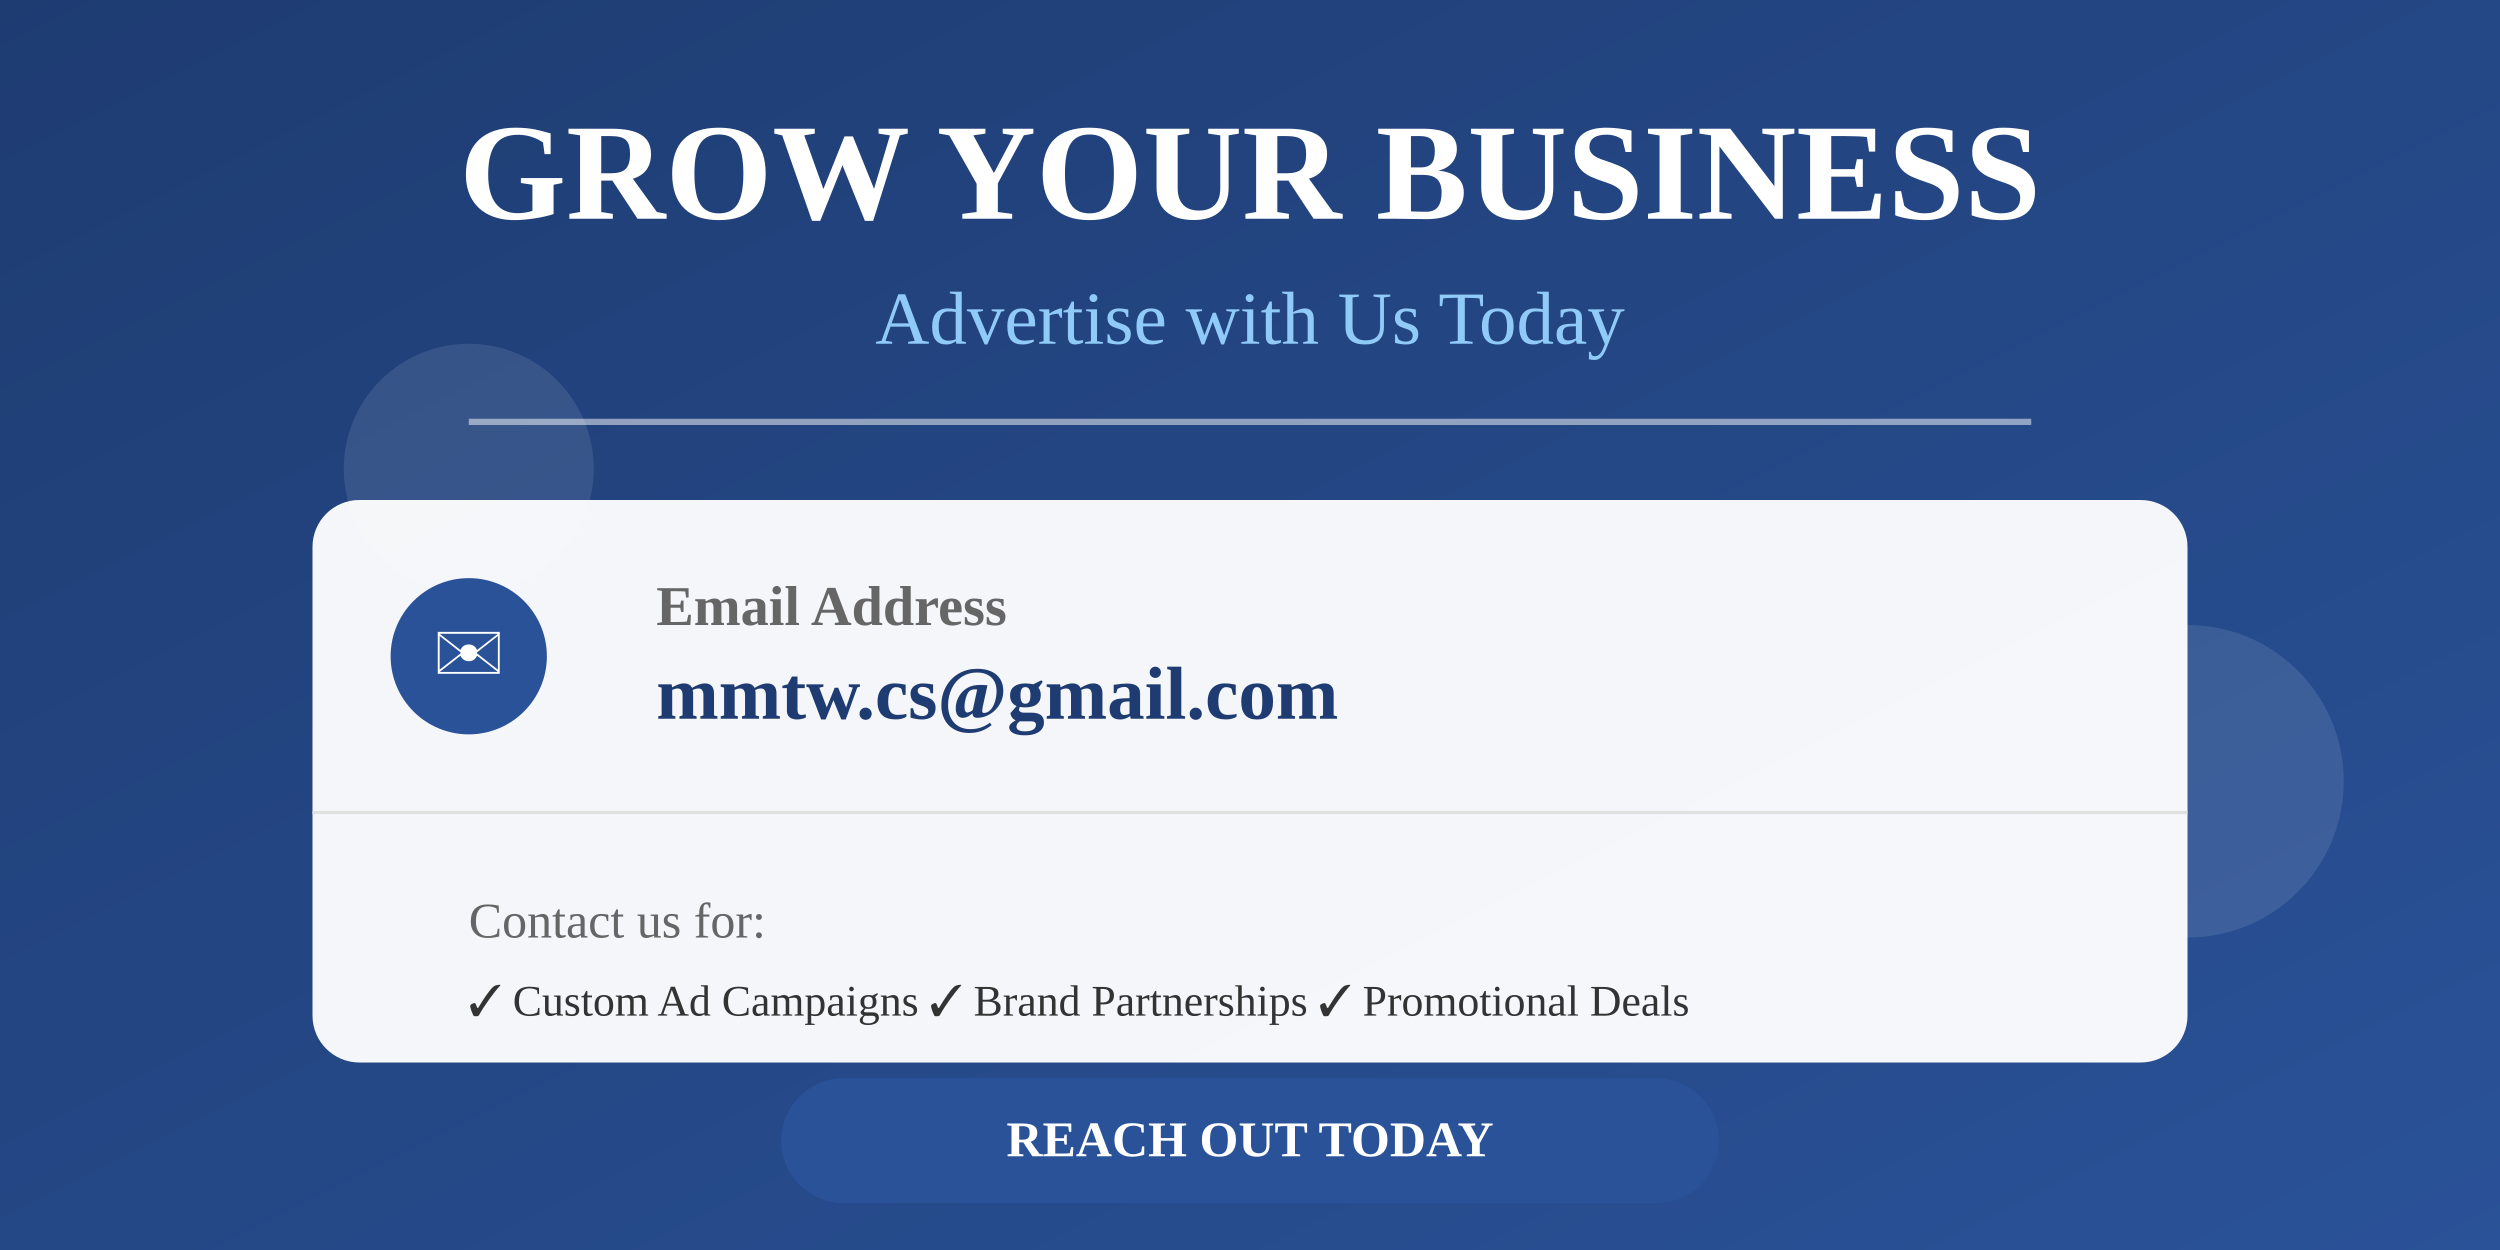
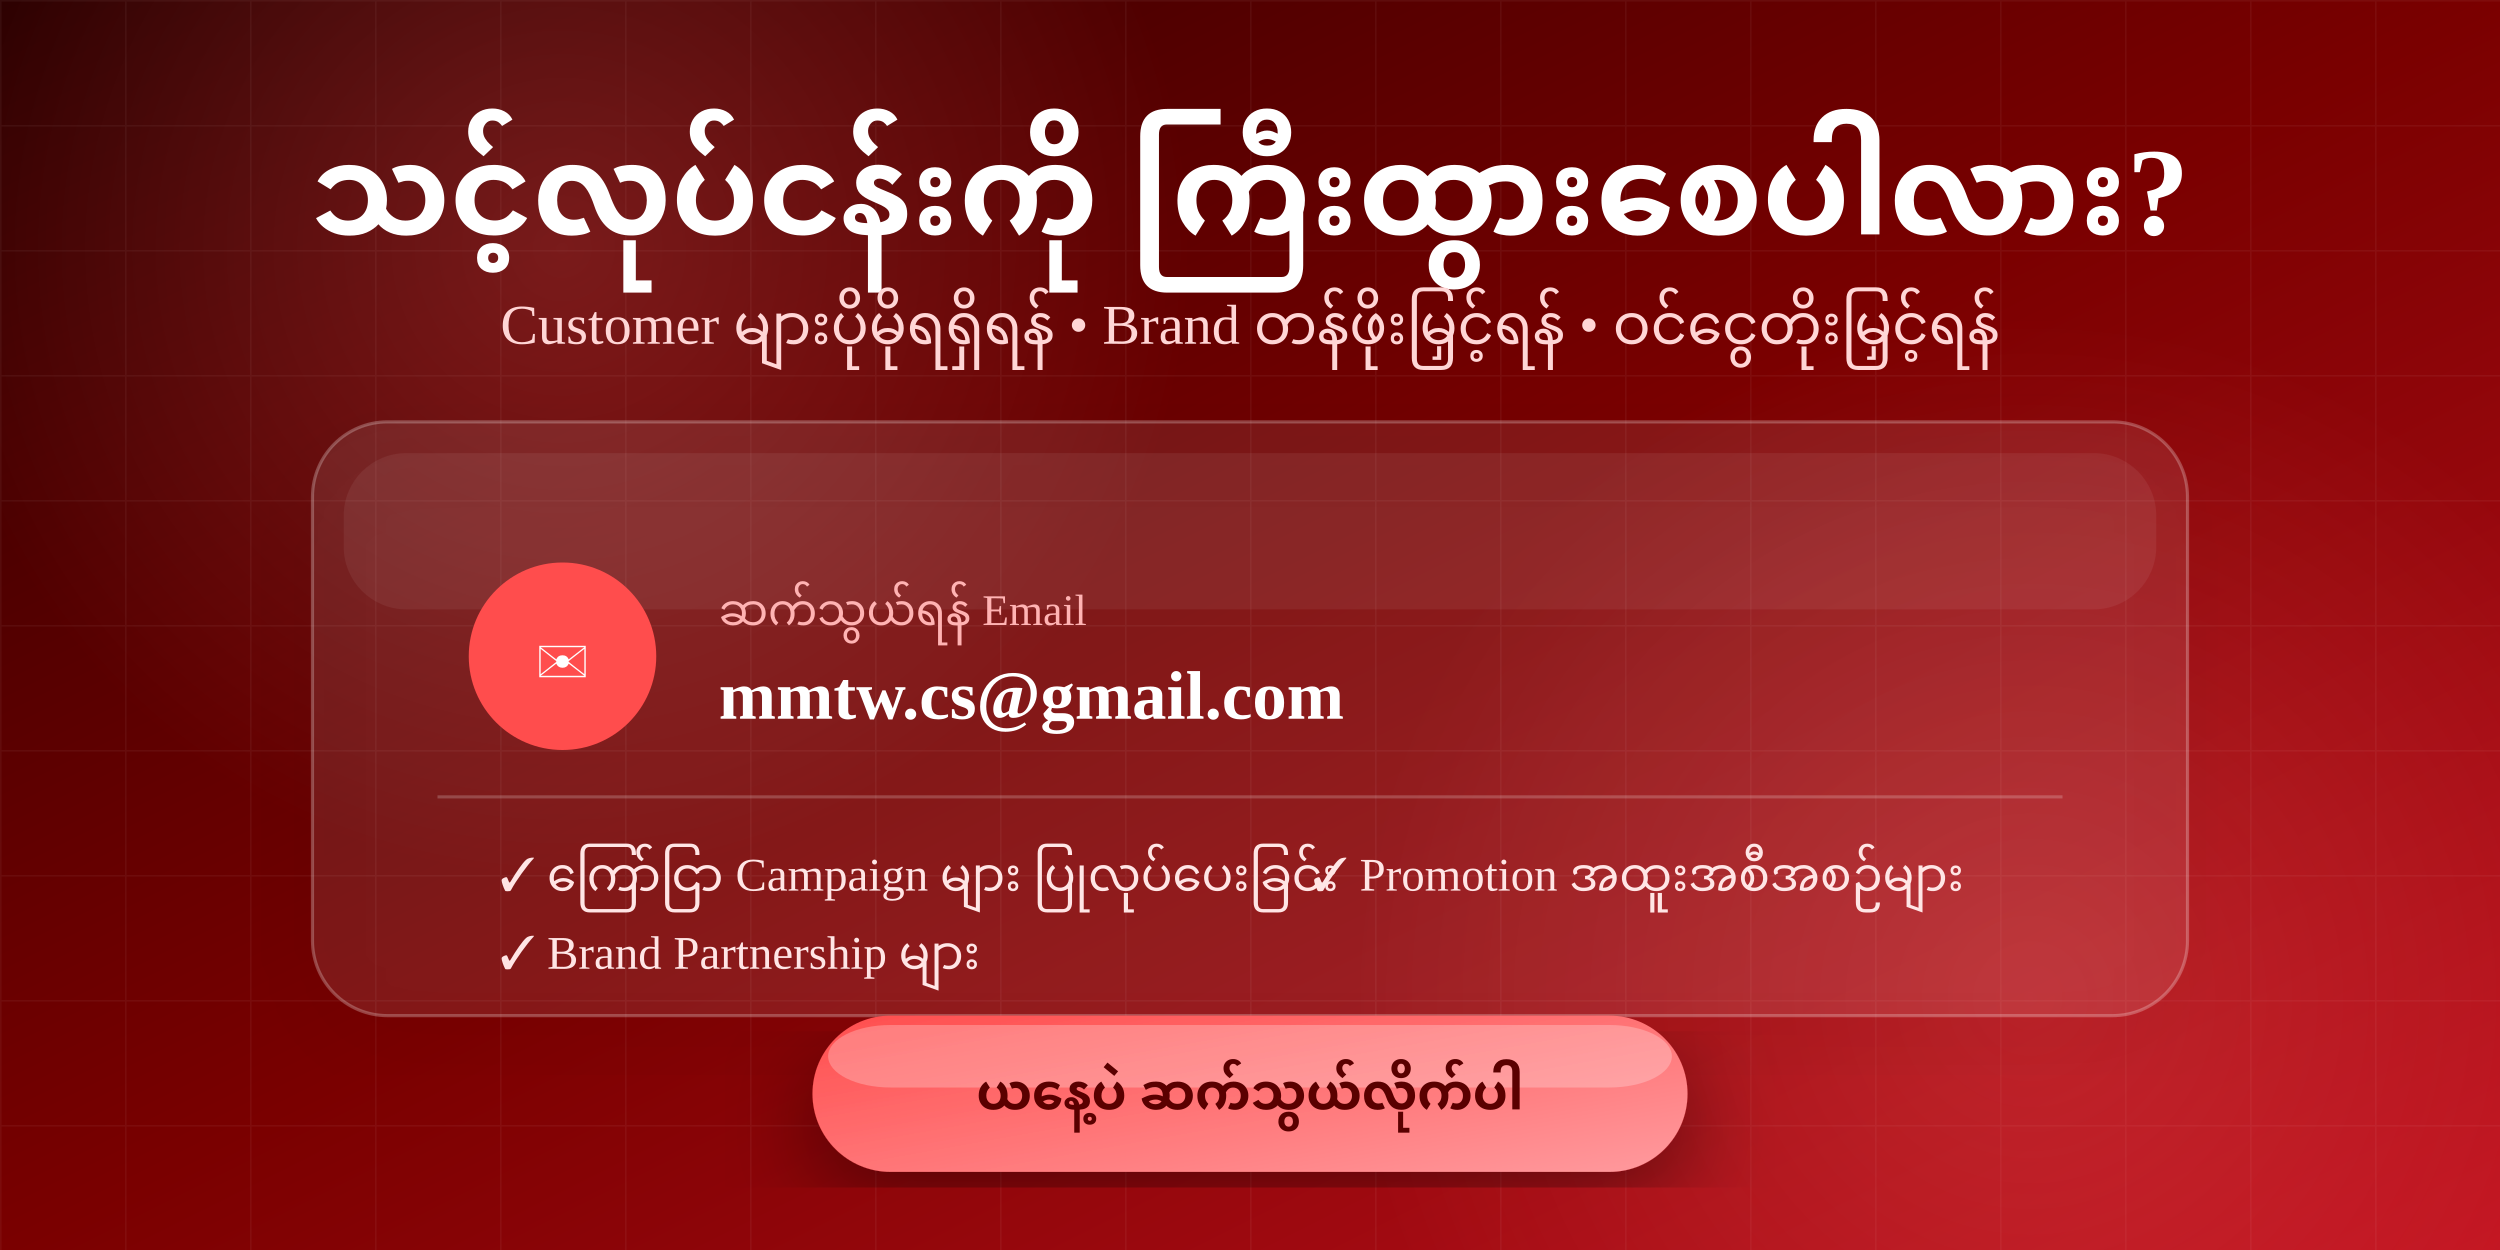
<svg xmlns="http://www.w3.org/2000/svg" width="800" height="400">
  <defs>
-     <linearGradient id="grad5" x1="0%" y1="0%" x2="100%" y2="100%">
-       <stop offset="0%" style="stop-color:#1e3c72;stop-opacity:1" />
-       <stop offset="100%" style="stop-color:#2a5298;stop-opacity:1" />
+     <linearGradient id="bgRed" x1="0%" y1="0%" x2="100%" y2="100%">
+       <stop offset="0%" stop-color="#2b0000" />
+       <stop offset="50%" stop-color="#7a0000" />
+       <stop offset="100%" stop-color="#c1121f" />
+     </linearGradient>
+     <radialGradient id="glowRed" cx="50%" cy="50%" r="50%">
+       <stop offset="0%" stop-color="#ff6b6b" stop-opacity="0.25" />
+       <stop offset="100%" stop-color="#ff6b6b" stop-opacity="0" />
+     </radialGradient>
+     <pattern id="gridRed" width="40" height="40" patternUnits="userSpaceOnUse">
+       <path d="M40 0 L0 0 0 40" fill="none" stroke="white" stroke-opacity="0.05" />
+     </pattern>
+     <filter id="shadowRed">
+       <feDropShadow dx="0" dy="10" stdDeviation="15" flood-color="#000" flood-opacity="0.4" />
+     </filter>
+     <linearGradient id="btnRed" x1="0%" y1="0%" x2="100%" y2="100%">
+       <stop offset="0%" stop-color="#ff4d4d" />
+       <stop offset="100%" stop-color="#ff9a9e" />
    </linearGradient>
  </defs>
-   <rect width="800" height="400" fill="url(#grad5)" />
-   <circle cx="150" cy="150" r="40" fill="rgba(255,255,255,0.1)" />
-   <circle cx="700" cy="250" r="50" fill="rgba(255,255,255,0.1)" />
-   <text x="400" y="70" font-size="44" font-weight="bold" fill="white" text-anchor="middle">GROW YOUR BUSINESS</text>
-   <text x="400" y="110" font-size="24" fill="#90caf9" text-anchor="middle">Advertise with Us Today</text>
-   <line x1="150" y1="135" x2="650" y2="135" stroke="white" stroke-width="2" opacity="0.5" />
-   <rect x="100" y="160" width="600" height="180" fill="white" opacity="0.95" rx="15" />
-   <circle cx="150" cy="210" r="25" fill="#2a5298" />
-   <text x="150" y="220" font-size="32" fill="white" text-anchor="middle">✉</text>
-   <text x="210" y="200" font-size="18" fill="#666" font-weight="600">Email Address</text>
-   <text x="210" y="230" font-size="24" fill="#1e3c72" font-weight="bold">mmtw.cs@gmail.com</text>
-   <line x1="100" y1="260" x2="700" y2="260" stroke="#e0e0e0" stroke-width="1" />
-   <text x="150" y="300" font-size="16" fill="#666">Contact us for:</text>
-   <text x="150" y="325" font-size="14" fill="#333">✓ Custom Ad Campaigns  ✓ Brand Partnerships  ✓ Promotional Deals</text>
-   <rect x="250" y="345" width="300" height="40" fill="#2a5298" rx="20" />
-   <text x="400" y="370" font-size="16" font-weight="bold" fill="white" text-anchor="middle">REACH OUT TODAY</text>
+   <rect width="800" height="400" fill="url(#bgRed)" />
+   <rect width="800" height="400" fill="url(#gridRed)" />
+   <circle cx="180" cy="80" r="200" fill="url(#glowRed)" />
+   <circle cx="650" cy="320" r="220" fill="url(#glowRed)" />
+   <text x="400" y="75" font-size="40" font-weight="900" fill="white" text-anchor="middle">
+     သင့်လုပ်ငန်းကို ကြီးထွားစေပါလား?
+   </text>
+   <text x="400" y="110" font-size="18" fill="#ffd6d6" text-anchor="middle">
+     Customer များပိုမိုရရှိရန် • Brand တန်ဖိုးမြှင့်ရန် • ဝင်ငွေတိုးမြှင့်ရန်
+   </text>
+   <g filter="url(#shadowRed)">
+     <rect x="100" y="135" width="600" height="190" rx="24" fill="white" fill-opacity="0.08" stroke="white" stroke-opacity="0.25" />
+   </g>
+   <rect x="110" y="145" width="580" height="50" rx="20" fill="white" opacity="0.06" />
+   <circle cx="180" cy="210" r="30" fill="#ff4d4d" />
+   <text x="180" y="220" font-size="24" fill="white" text-anchor="middle">✉</text>
+   <text x="230" y="200" font-size="14" fill="#ffb3b3">
+     ဆက်သွယ်ရန် Email
+   </text>
+   <text x="230" y="230" font-size="22" fill="white" font-weight="700">
+     mmtw.cs@gmail.com
+   </text>
+   <line x1="140" y1="255" x2="660" y2="255" stroke="white" stroke-opacity="0.2" />
+   <text x="160" y="285" font-size="15" fill="#ffe5e5">
+     ✓ ကြော်ငြာ Campaign များ ပြုလုပ်ပေးခြင်း
+   </text>
+   <text x="160" y="310" font-size="15" fill="#ffe5e5">
+     ✓ Brand Partnership များ
+   </text>
+   <text x="420" y="285" font-size="15" fill="#ffe5e5">
+     ✓ Promotion အထူးအစီအစဉ်များ
+   </text>
+   <g filter="url(#shadowRed)">
+     <rect x="260" y="325" width="280" height="50" rx="25" fill="url(#btnRed)" />
+   </g>
+   <rect x="265" y="328" width="270" height="20" rx="20" fill="white" opacity="0.25" />
+   <text x="400" y="355" font-size="16" font-weight="800" fill="#5a0000" text-anchor="middle">
+     ယနေ့ပဲ ဆက်သွယ်လိုက်ပါ
+   </text>
</svg>
